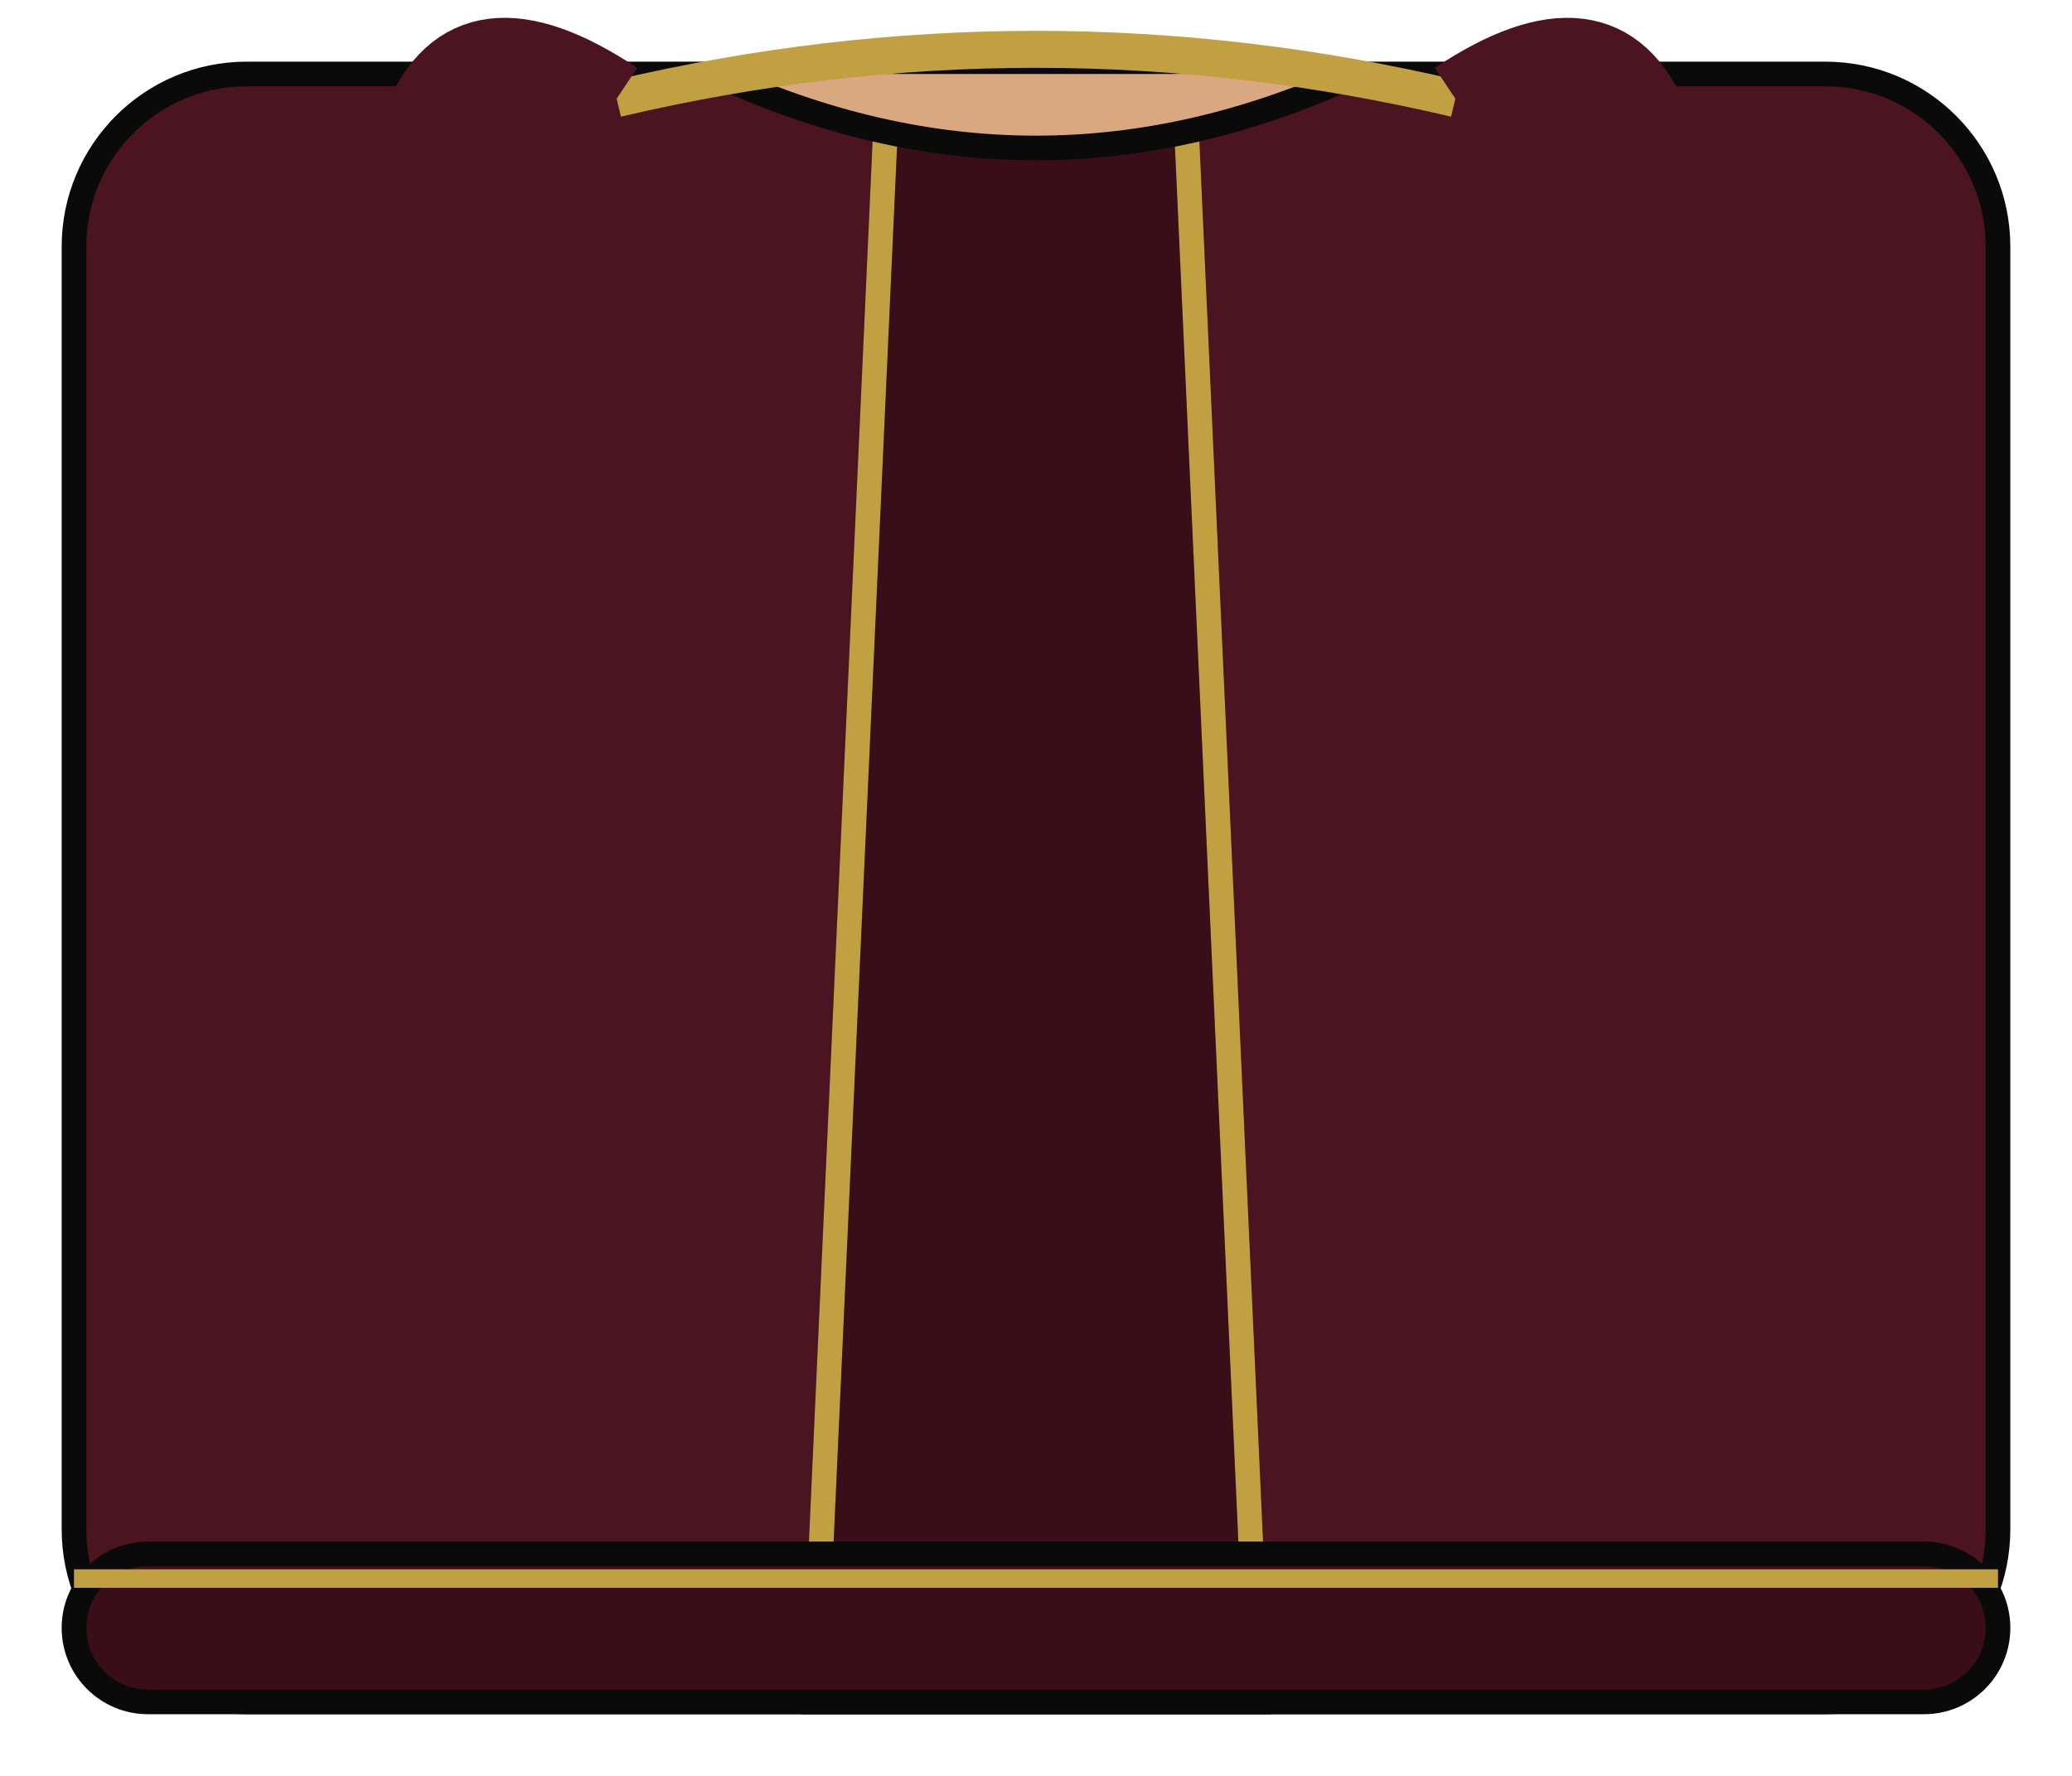
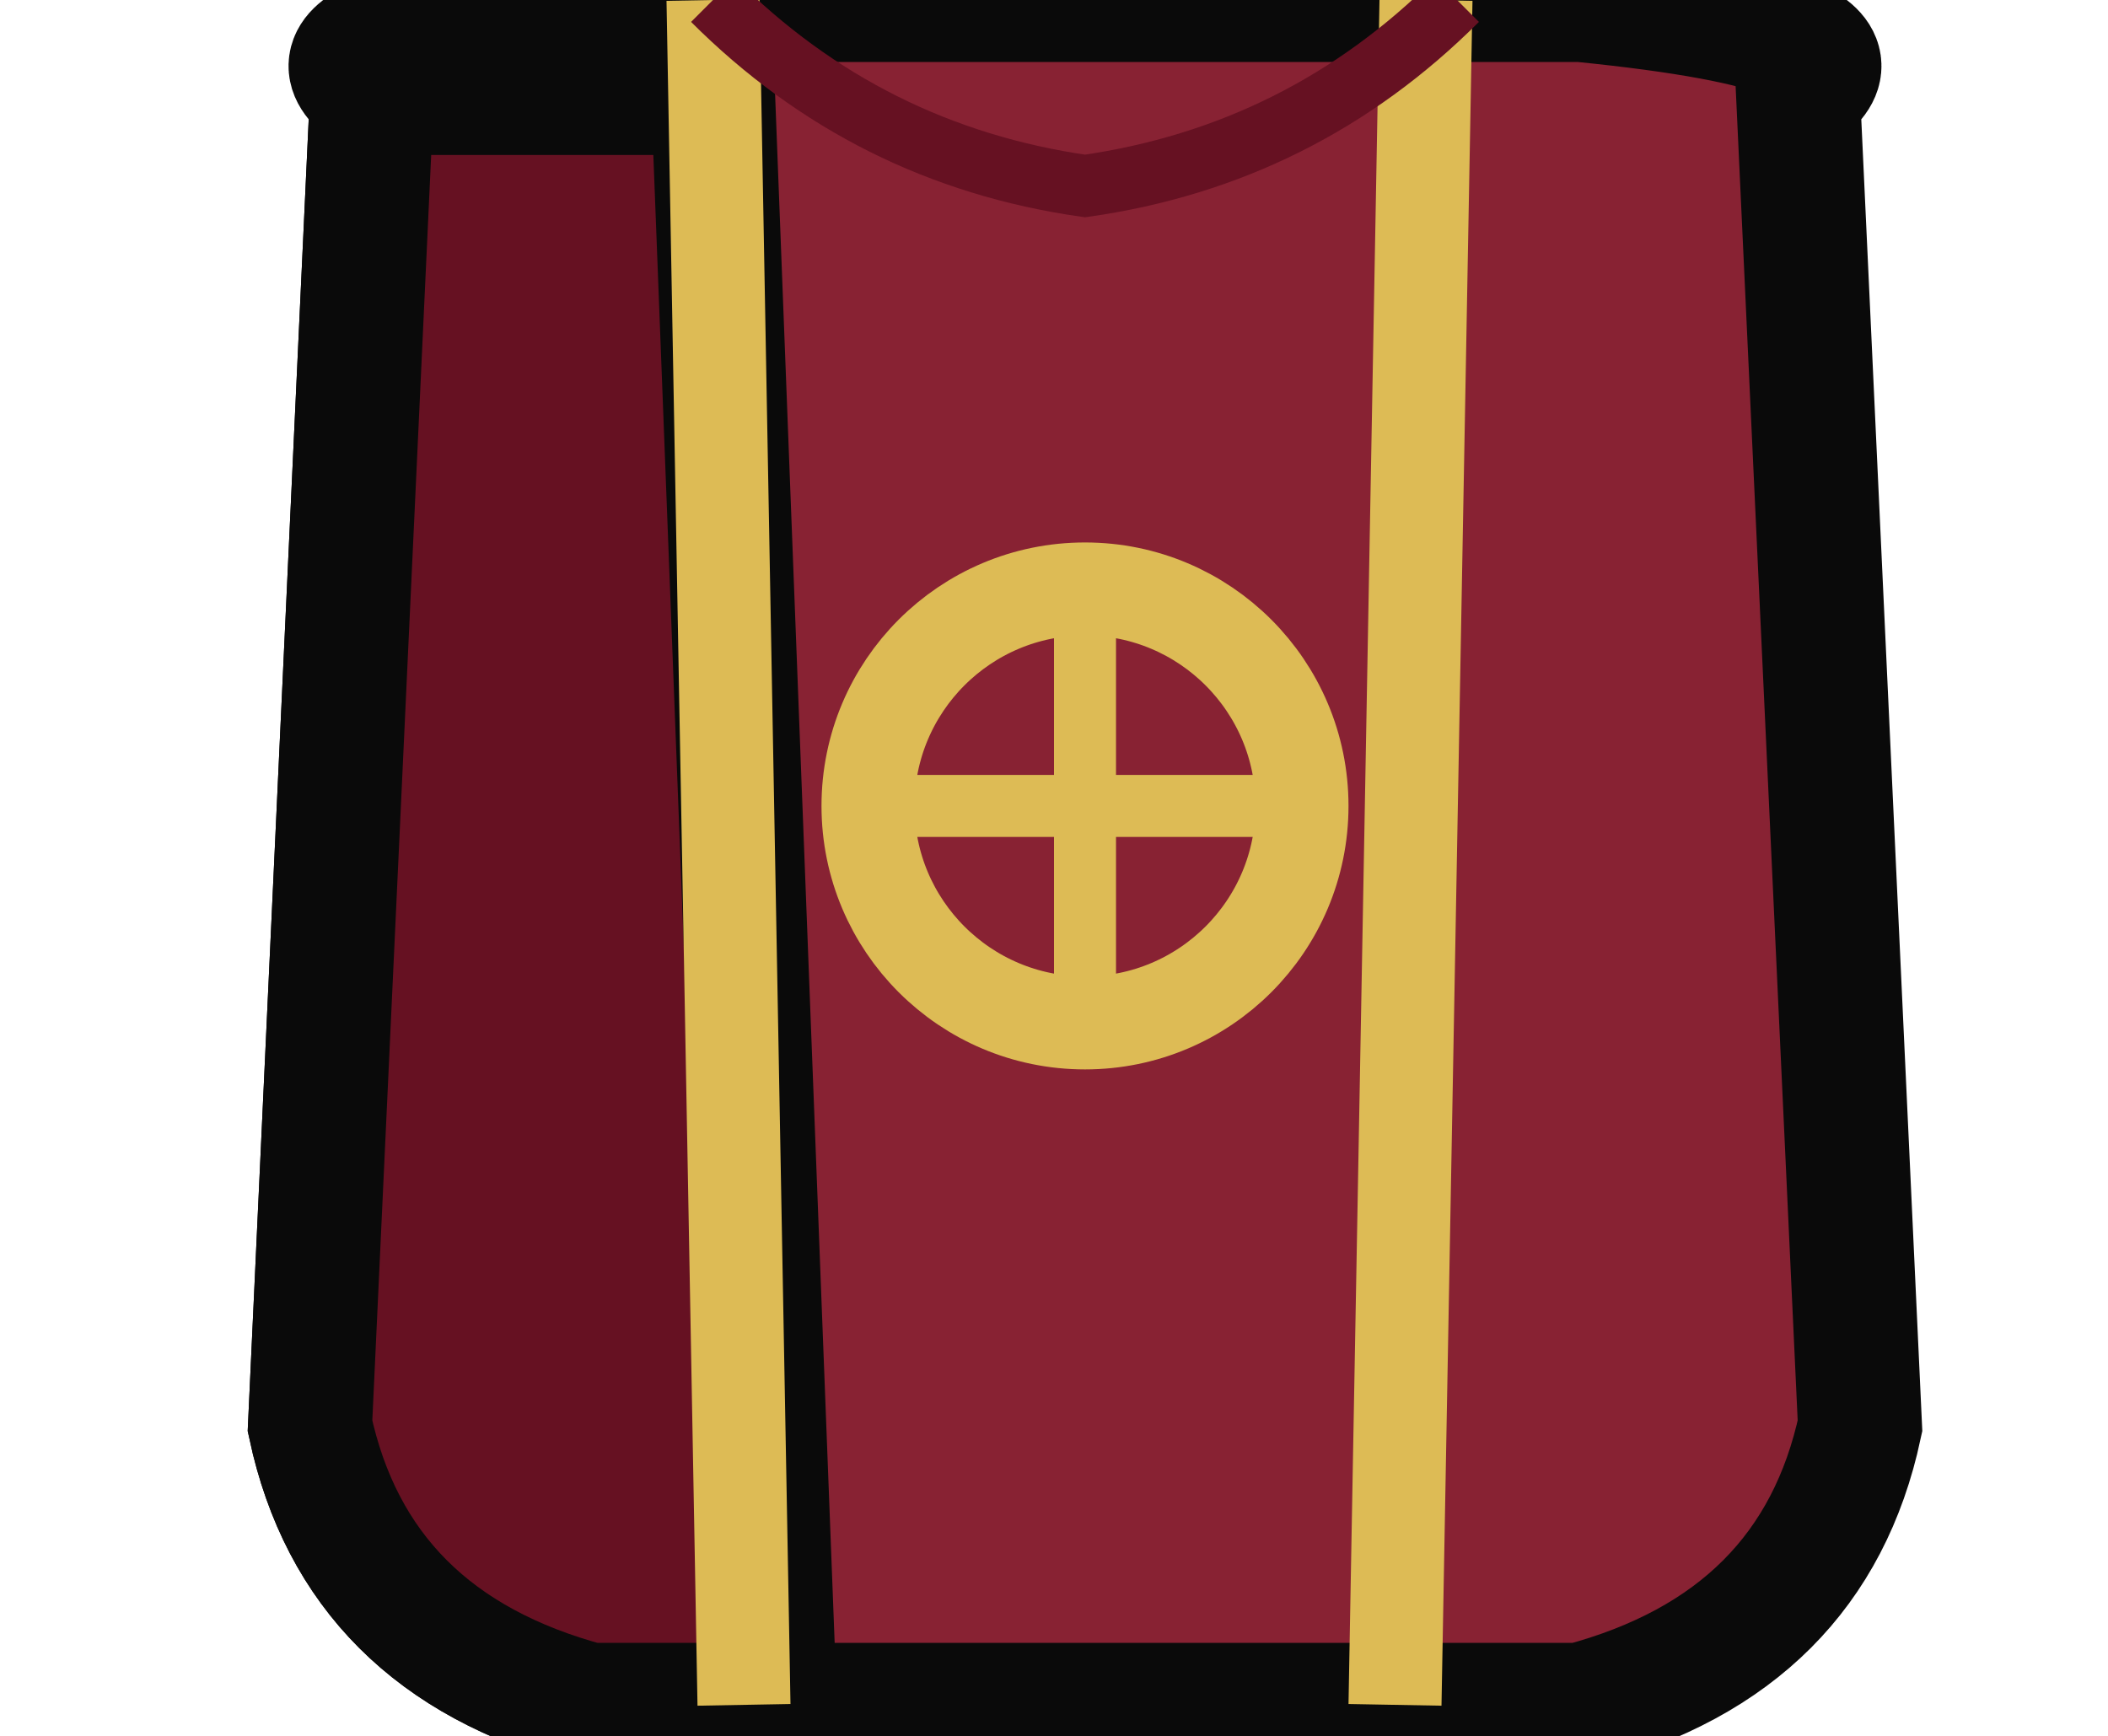
- <svg xmlns="http://www.w3.org/2000/svg" viewBox="0 0 168 144" width="168" height="144">
-   <rect x="6" y="6" width="156" height="132" rx="14" fill="#4c1420" stroke="#0a0a0a" stroke-width="2" />
-   <path d="M72 6 L66 138 L102 138 L96 6 Z" fill="#3a0e18" stroke="#0a0a0a" stroke-width="2" />
-   <line x1="72" y1="6" x2="66" y2="138" stroke="#c0a040" stroke-width="2" />
-   <line x1="96" y1="6" x2="102" y2="138" stroke="#c0a040" stroke-width="2" />
-   <path d="M58 6 Q84 18 110 6" fill="#d9a880" stroke="#0a0a0a" stroke-width="2" />
-   <path d="M50 8 Q84 0 118 8" fill="none" stroke="#c0a040" stroke-width="3" />
-   <path d="M34 10 Q38 0 50 8" fill="none" stroke="#4c1420" stroke-width="6" />
-   <path d="M134 10 Q130 0 118 8" fill="none" stroke="#4c1420" stroke-width="6" />
-   <rect x="6" y="126" width="156" height="12" rx="6" fill="#3a0e18" stroke="#0a0a0a" stroke-width="2" />
-   <line x1="6" y1="128" x2="162" y2="128" stroke="#c0a040" stroke-width="1.5" />
+ <svg xmlns="http://www.w3.org/2000/svg" viewBox="0 0 136 112" width="136" height="112">
+   <path d="M 24,6 Q 18,2 38,0 L 102,0 Q 122,2 116,6 L 120,92 Q 117,106 102,110 L 38,110 Q 23,106 20,92 Z" fill="#882233" stroke="#0a0a0a" stroke-width="8" />
+   <path d="M 24,6 L 20,92 Q 23,106 38,110 L 50,110 L 46,6 Z" fill="#661122" stroke="#0a0a0a" stroke-width="8" />
+   <path d="M 46,0 L 48,110" fill="none" stroke="#ddbb55" stroke-width="6" />
+   <path d="M 92,0 L 90,110" fill="none" stroke="#ddbb55" stroke-width="6" />
+   <circle cx="70" cy="52" r="14" fill="none" stroke="#ddbb55" stroke-width="6" />
+   <path d="M 70,38 L 70,66 M 56,52 L 84,52" fill="none" stroke="#ddbb55" stroke-width="4" />
+   <path d="M 46,0 Q 56,10 70,12 Q 84,10 94,0" fill="none" stroke="#661122" stroke-width="4" />
</svg>
